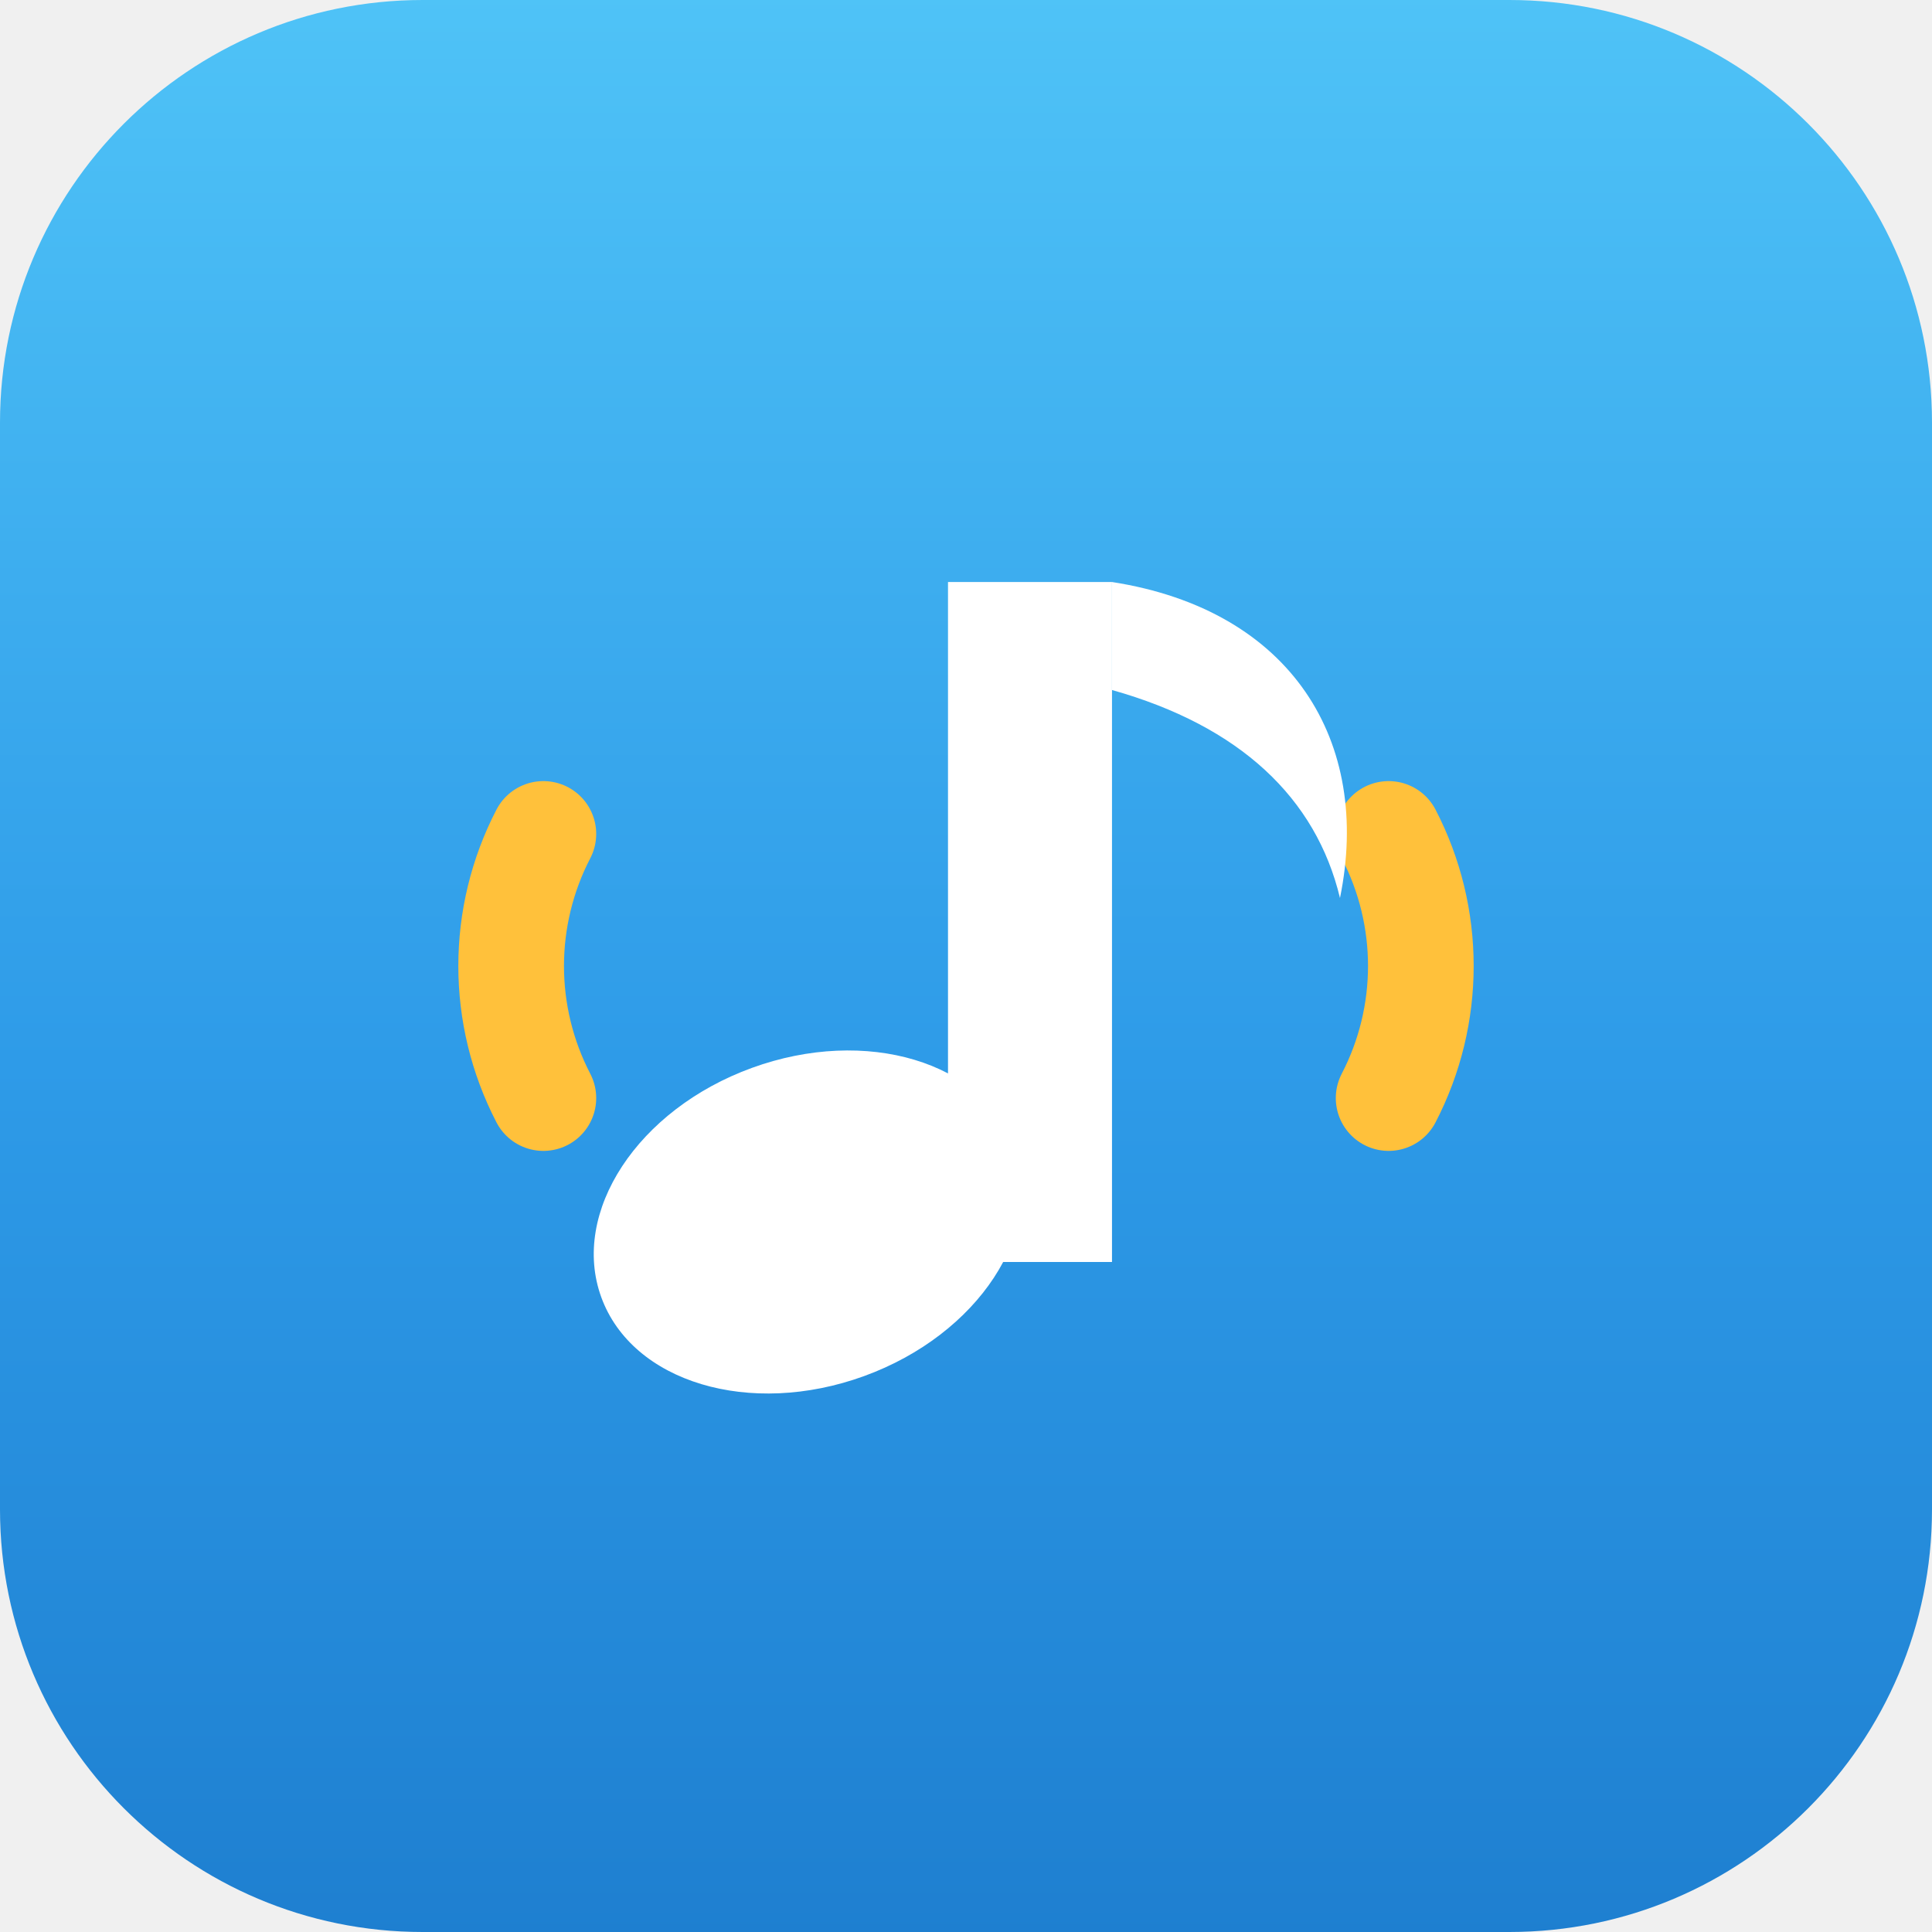
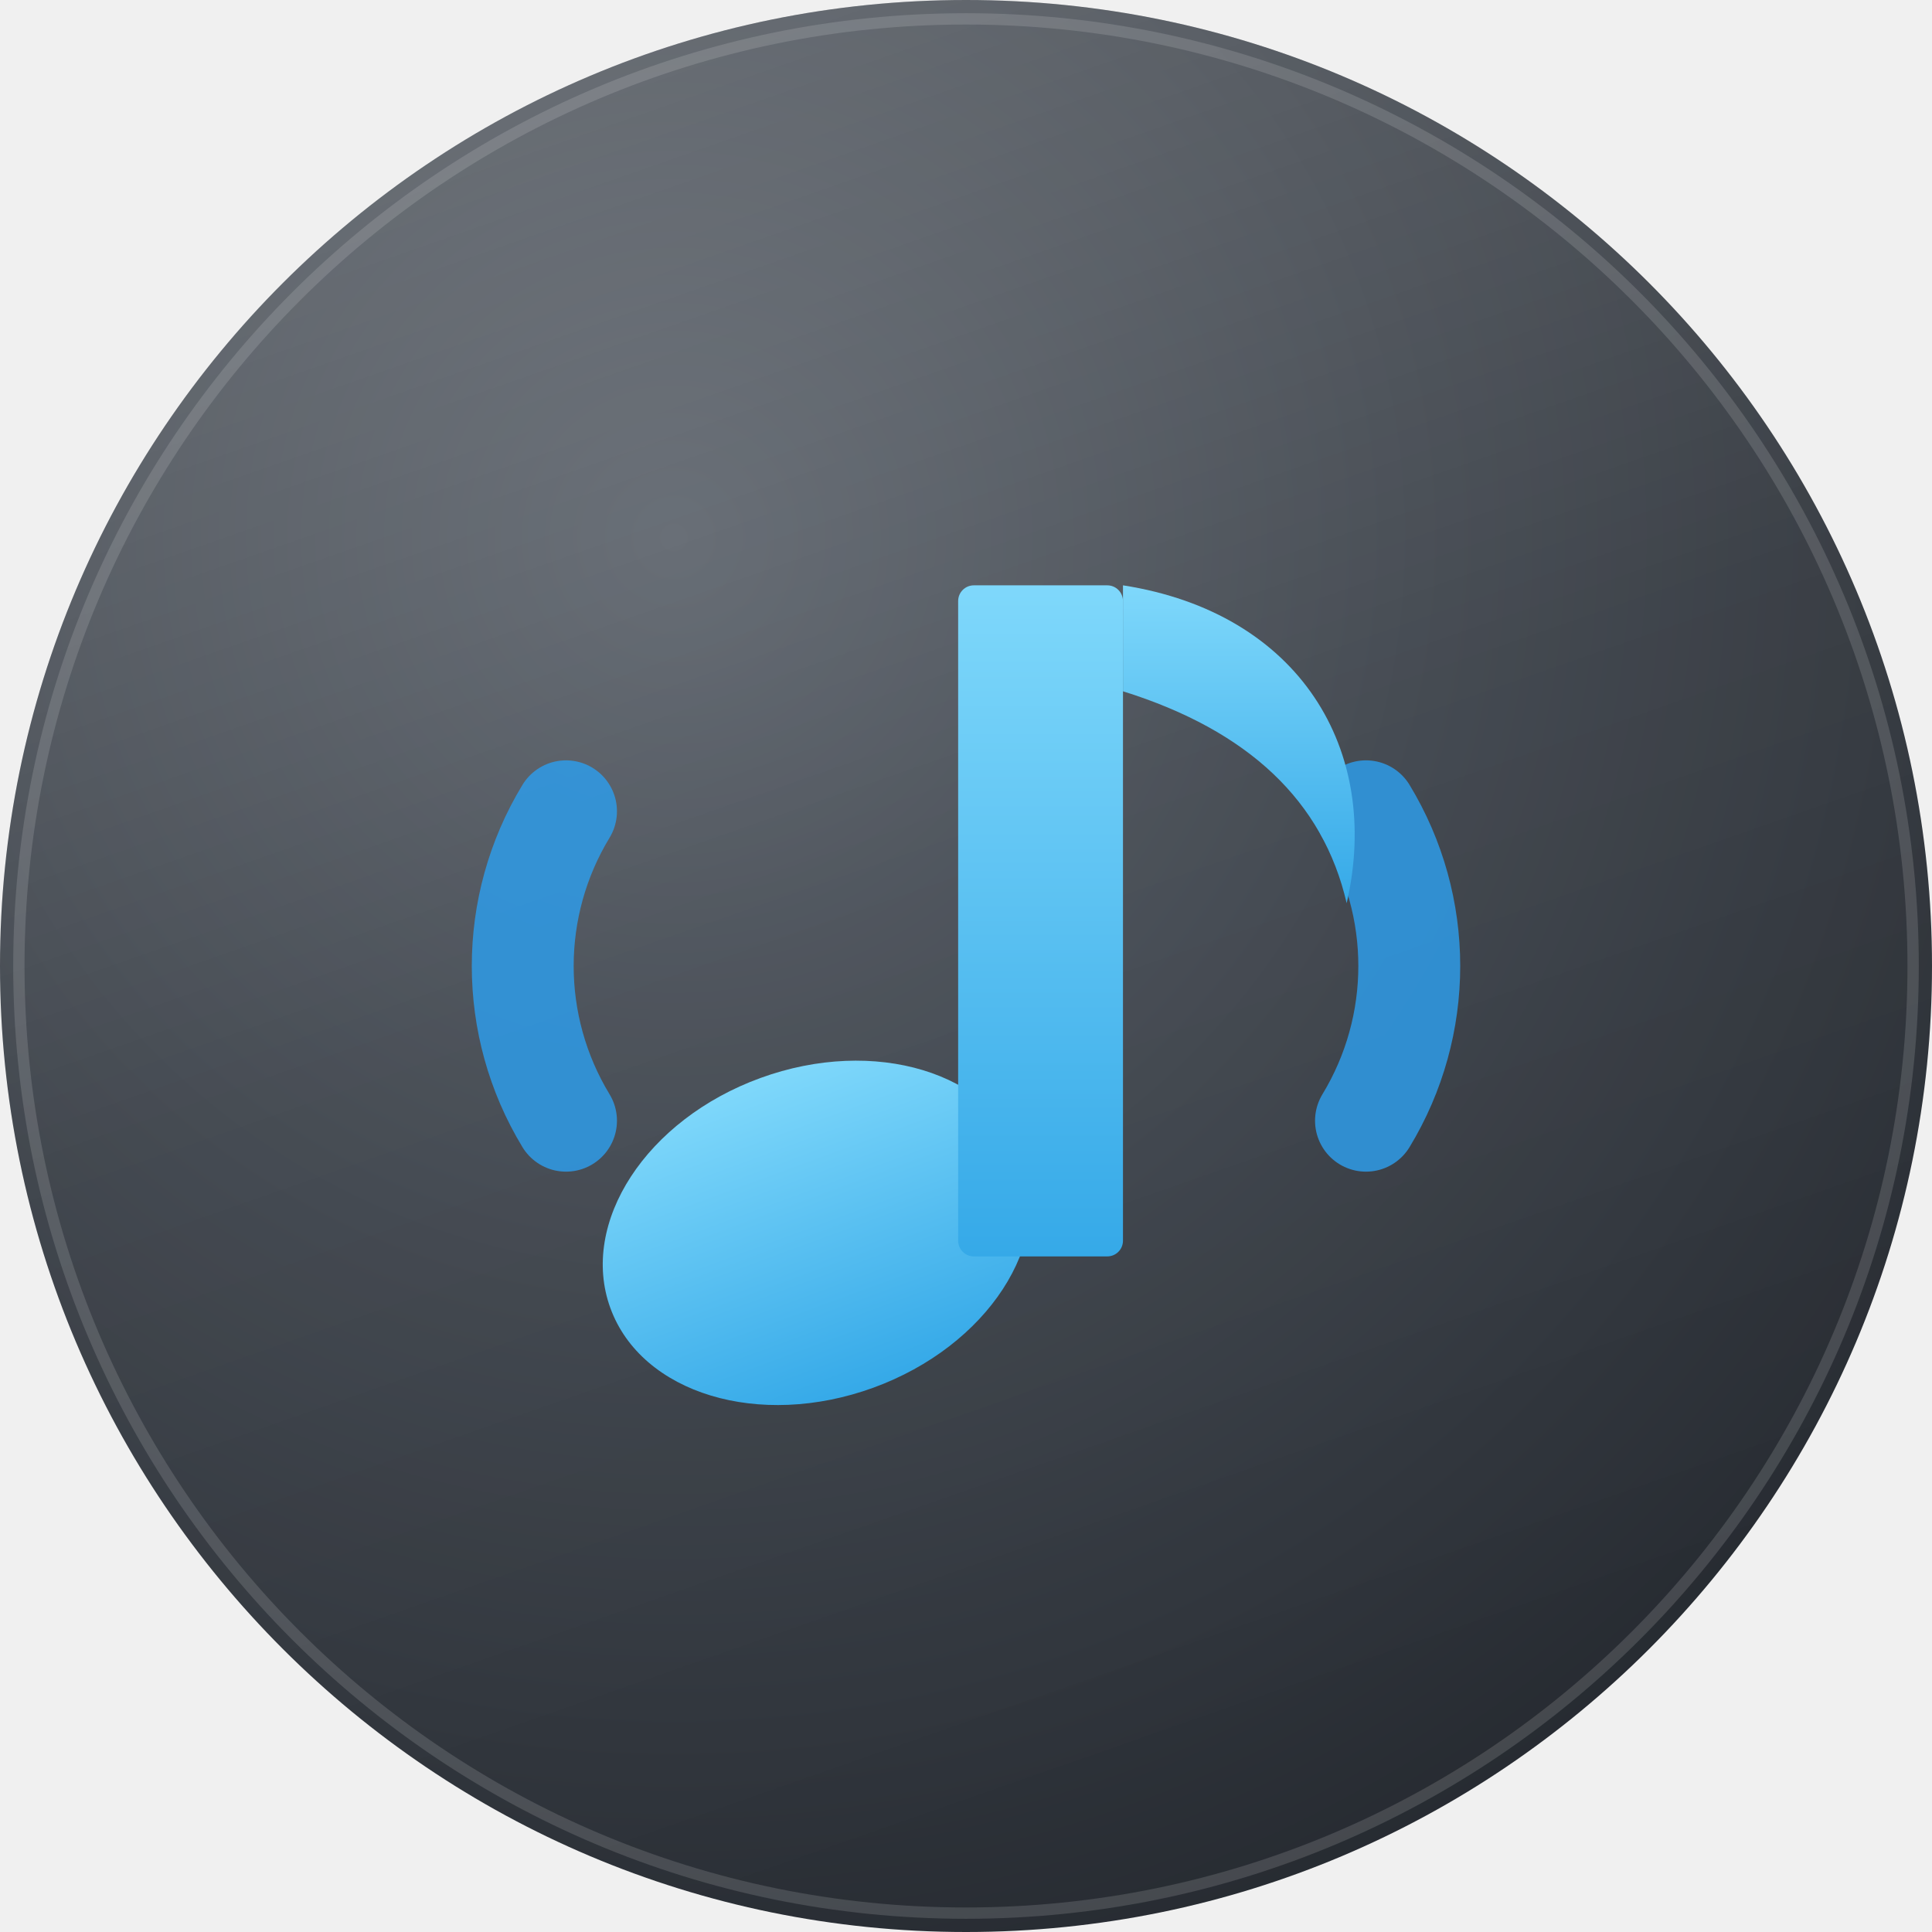
<svg xmlns="http://www.w3.org/2000/svg" viewBox="0 0 1024 1024" width="1024" height="1024">
  <defs>
-     <linearGradient id="tcBase" x1="0" y1="0" x2="0" y2="1">
-       <stop offset="0%" stop-color="#4FC3F7" />
-       <stop offset="55%" stop-color="#2E9BE8" />
-       <stop offset="100%" stop-color="#1E7FD0" />
+     <radialGradient id="tcBase" cx="35%" cy="28%" r="85%">
+       <stop offset="0%" stop-color="#565D66" />
+       <stop offset="45%" stop-color="#3C424A" />
+       <stop offset="100%" stop-color="#22262C" />
+     </radialGradient>
+     <linearGradient id="tcGloss" x1="0" y1="0" x2="0.35" y2="1">
+       <stop offset="0%" stop-color="#FFFFFF" stop-opacity="0.22" />
+       <stop offset="55%" stop-color="#FFFFFF" stop-opacity="0.05" />
+       <stop offset="100%" stop-color="#FFFFFF" stop-opacity="0" />
+     </linearGradient>
+     <linearGradient id="tcNote" x1="0" y1="0" x2="0" y2="1">
+       <stop offset="0%" stop-color="#7FD8FB" />
+       <stop offset="100%" stop-color="#35A9E8" />
    </linearGradient>
  </defs>
-   <rect x="0" y="0" width="1024" height="1024" rx="224" ry="224" fill="url(#tcBase)" />
-   <path d="M 288 442 A 152 152 0 0 0 288 582" fill="none" stroke="#FFC13B" stroke-width="56" stroke-linecap="round" />
-   <path d="M 736 442 A 152 152 0 0 1 736 582" fill="none" stroke="#FFC13B" stroke-width="56" stroke-linecap="round" />
-   <g transform="translate(512 512) scale(1.06) translate(-512 -512) translate(-37 0)">
-     <ellipse cx="470" cy="640" rx="110" ry="82" fill="#FFFFFF" transform="rotate(-20 470 640)" />
-     <rect x="540" y="320" width="82" height="340" fill="#FFFFFF" />
-     <path d="M 622 320              C 712 334 752 400 736 478              C 724 428 686 392 622 374 Z" fill="#FFFFFF" />
+   <circle cx="512" cy="512" r="512" fill="url(#tcBase)" />
+   <circle cx="512" cy="512" r="512" fill="url(#tcGloss)" />
+   <circle cx="512" cy="512" r="502" fill="none" stroke="#FFFFFF" stroke-opacity="0.14" stroke-width="6" />
+   <path d="M 300 430 A 158 158 0 0 0 300 594" fill="none" stroke="#2E9BE8" stroke-width="54" stroke-linecap="round" opacity="0.85" />
+   <path d="M 724 430 A 158 158 0 0 1 724 594" fill="none" stroke="#2E9BE8" stroke-width="54" stroke-linecap="round" opacity="0.85" />
+   <g transform="translate(512 512) scale(1.04) translate(-512 -512) translate(-34 0)">
+     <ellipse cx="470" cy="648" rx="112" ry="84" fill="url(#tcNote)" transform="rotate(-20 470 648)" />
+     <rect x="542" y="318" width="84" height="342" rx="8" fill="url(#tcNote)" />
+     <path d="M 626 318              C 716 332 758 402 740 480              C 728 428 690 392 626 372 Z" fill="url(#tcNote)" />
  </g>
</svg>
